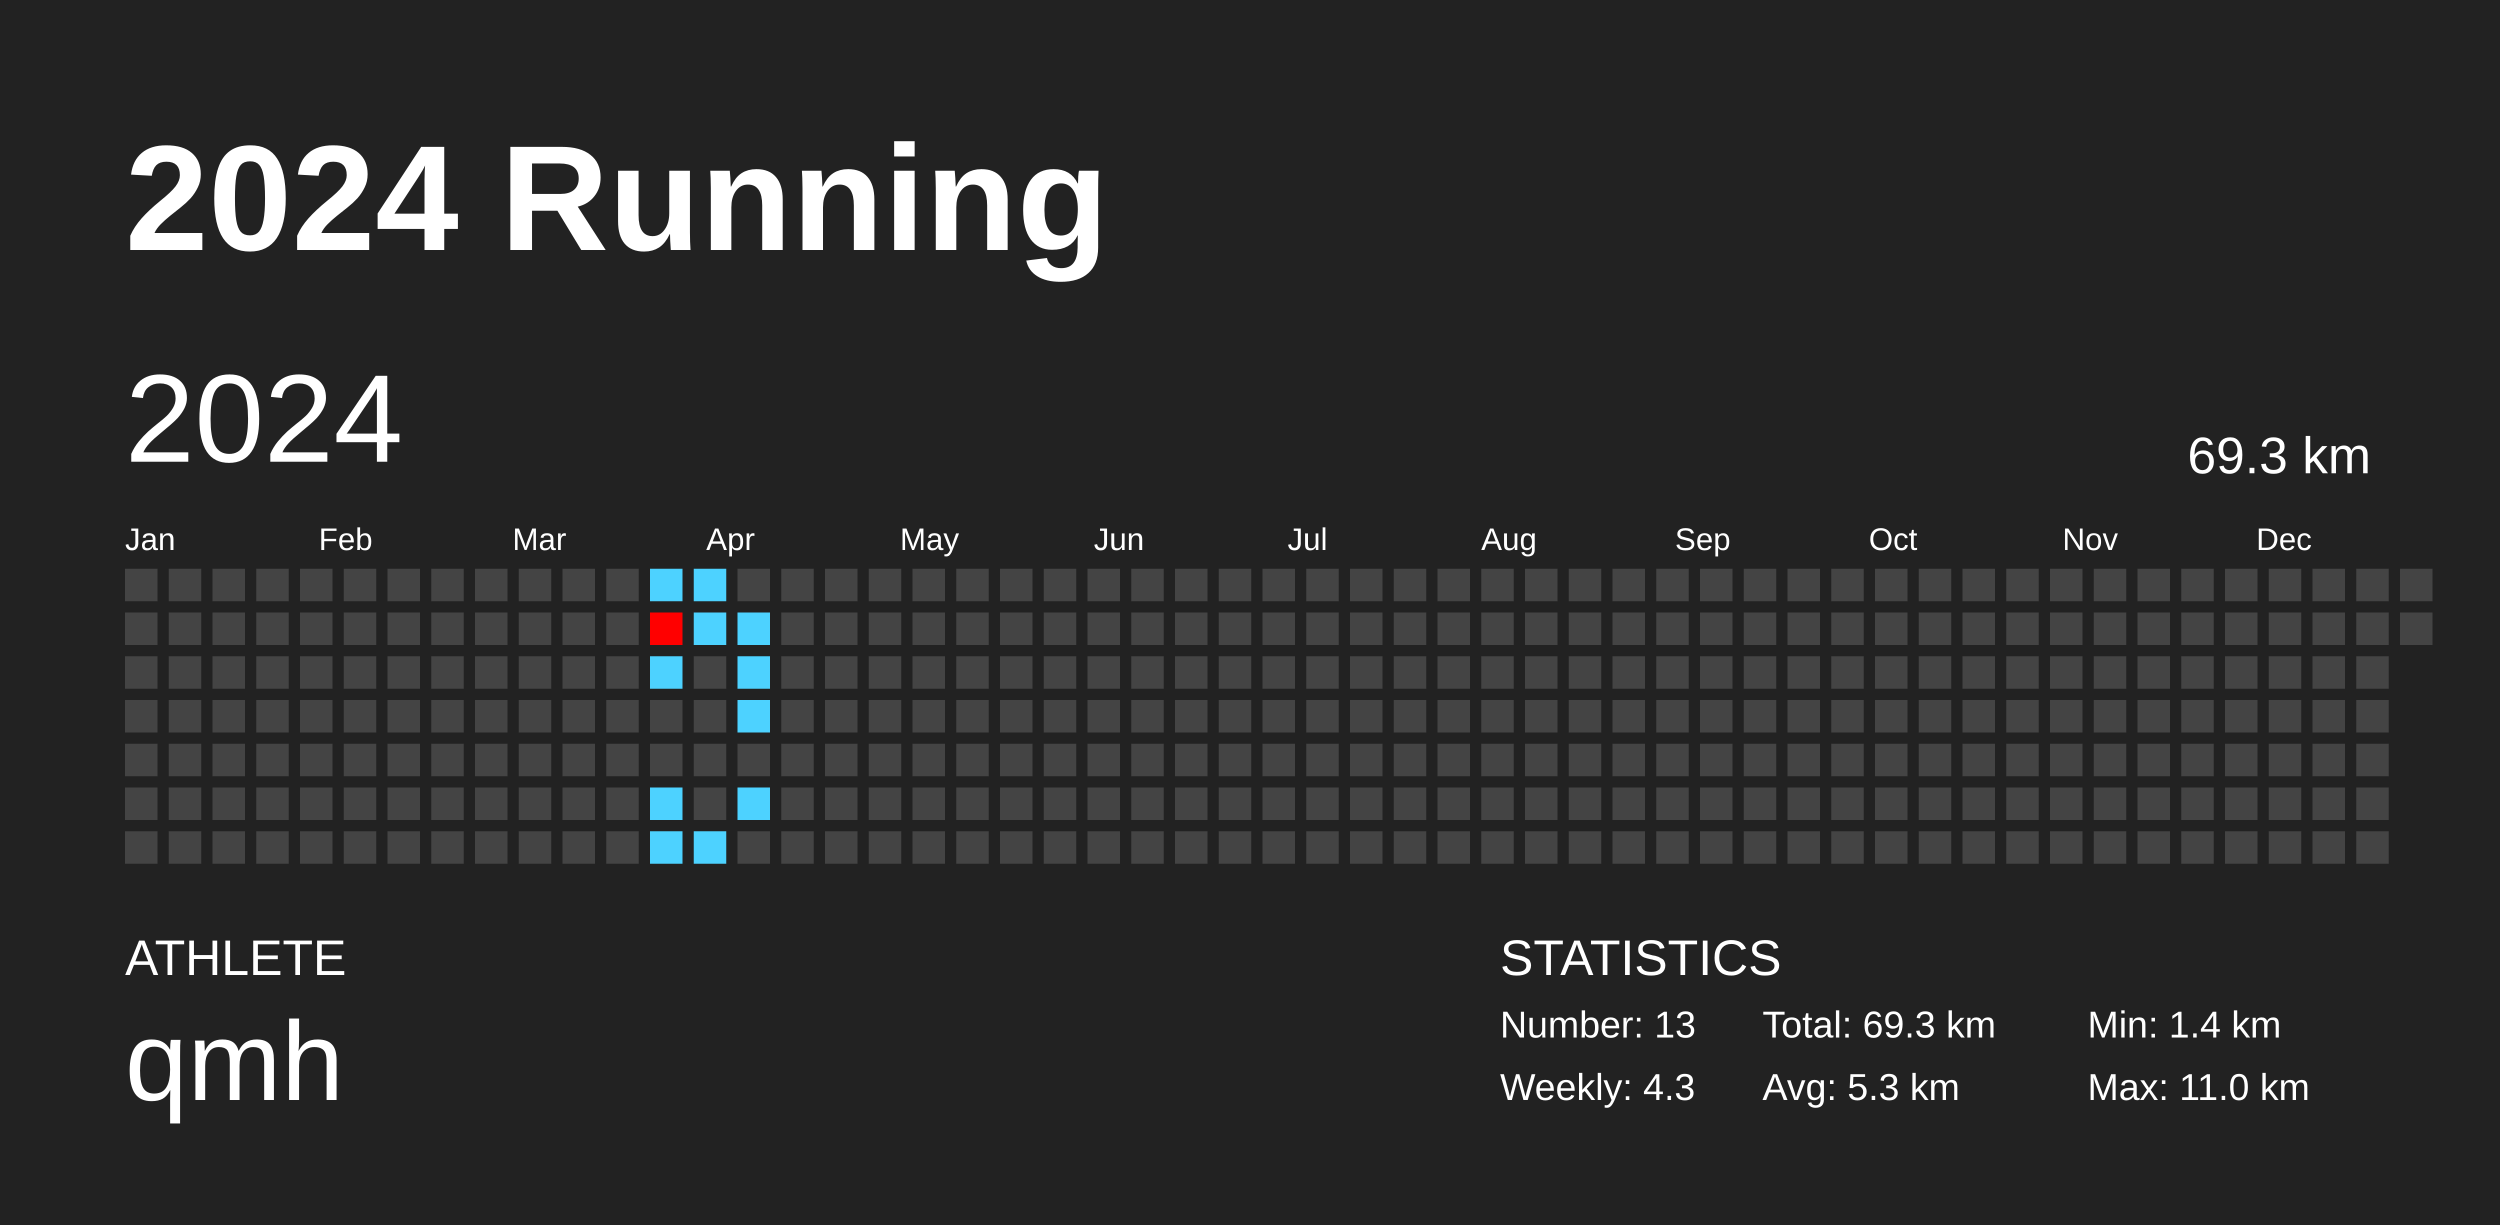
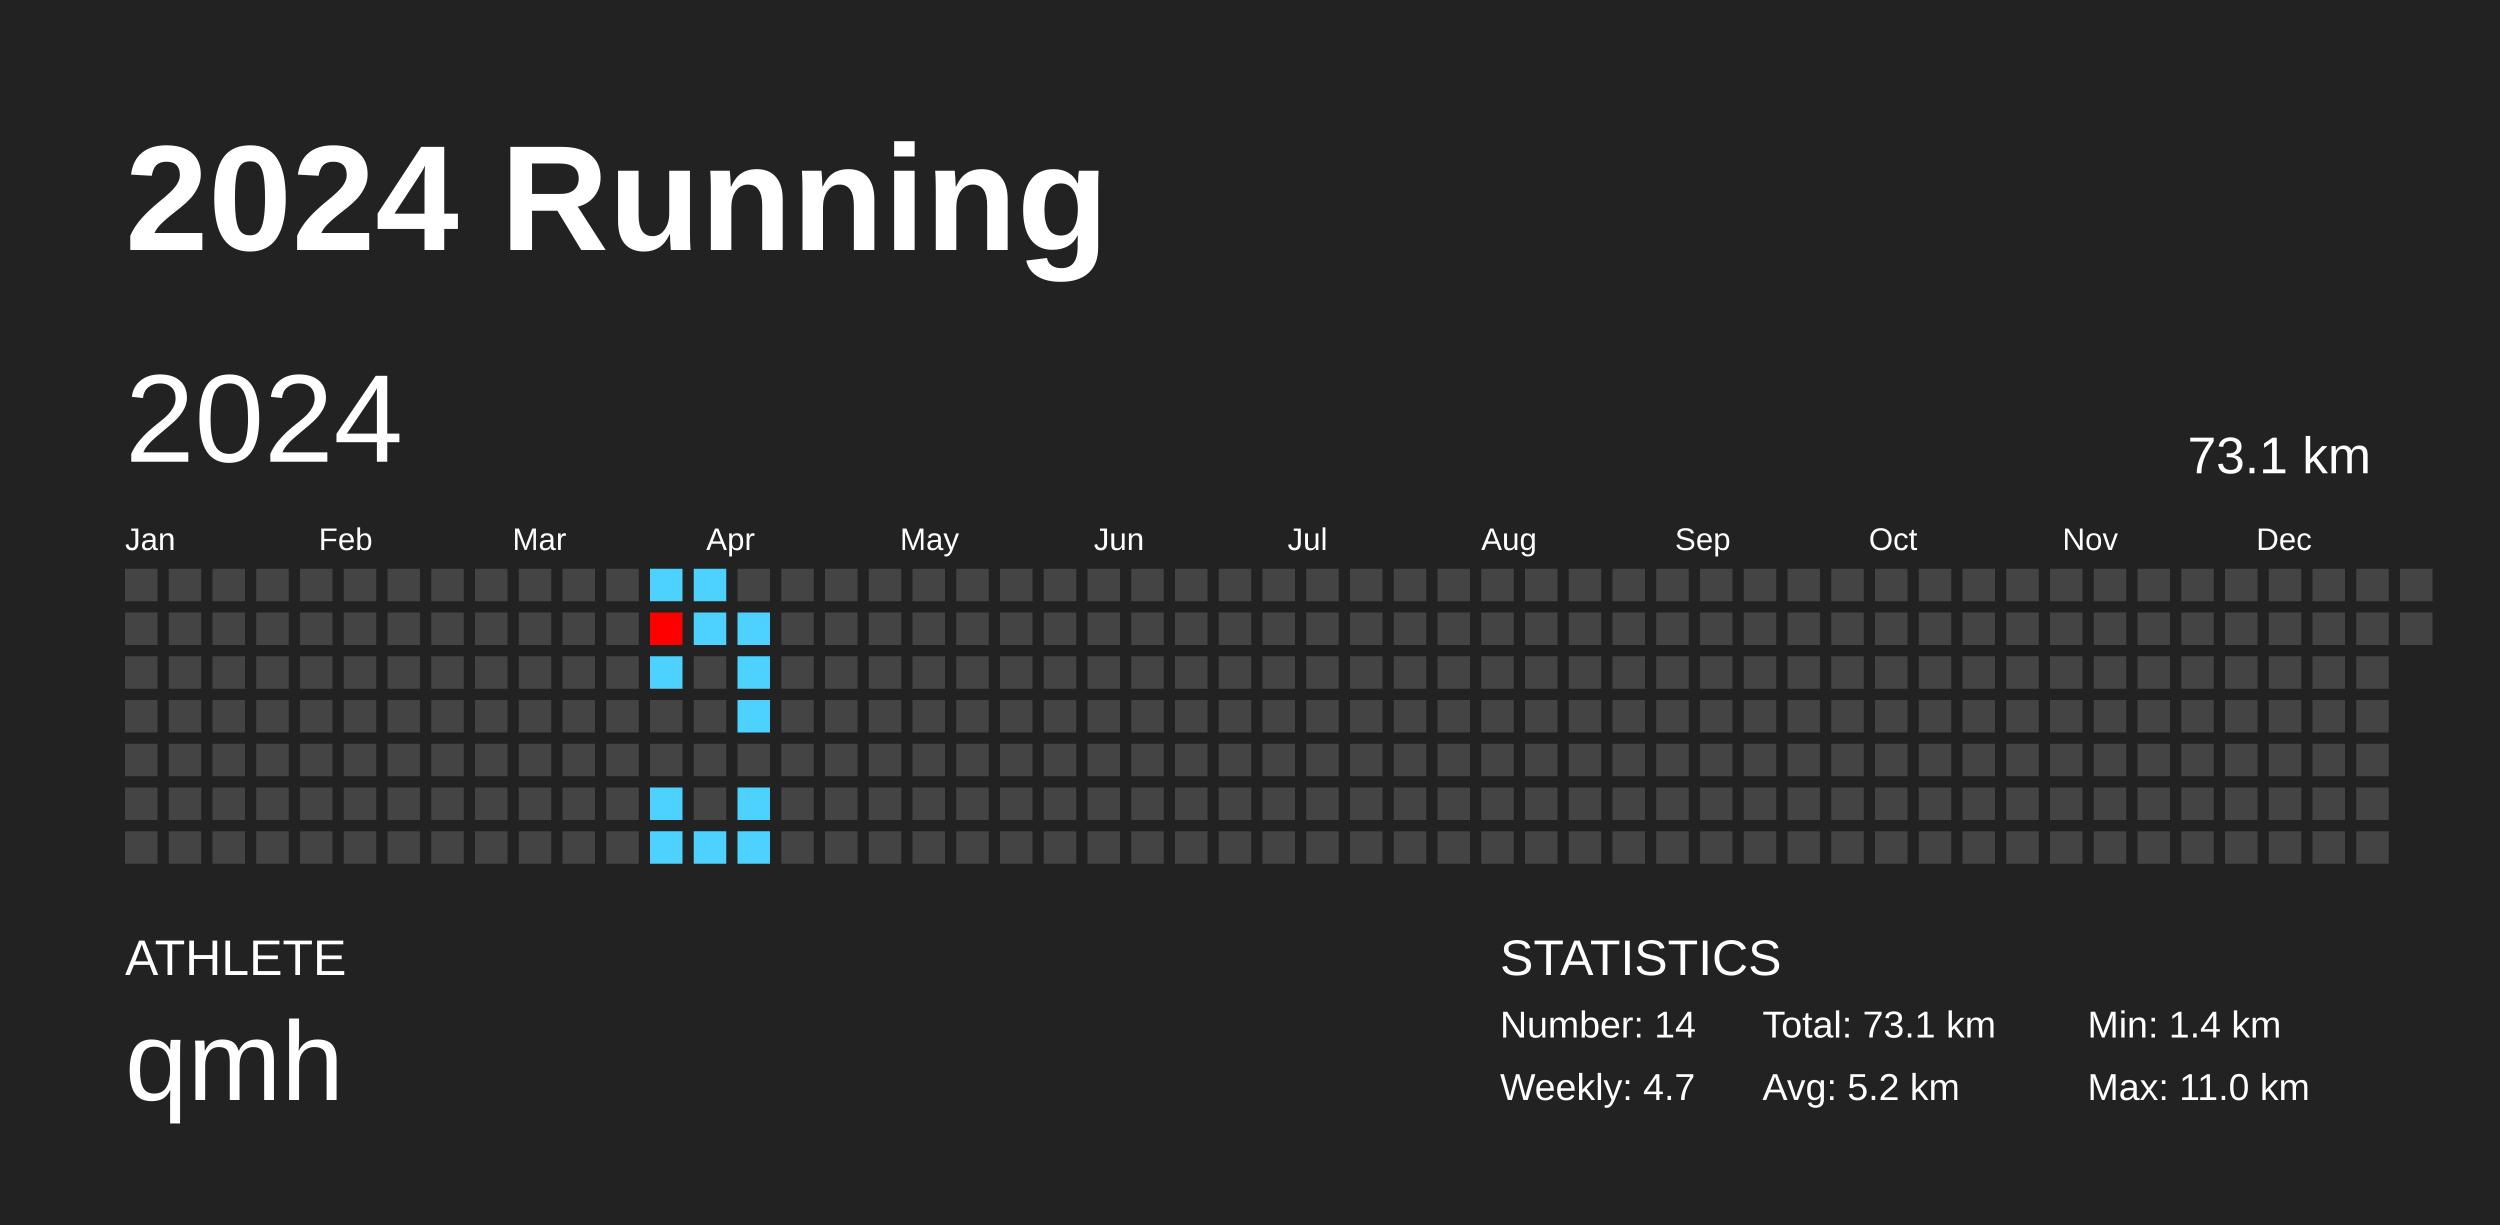
<svg xmlns="http://www.w3.org/2000/svg" baseProfile="full" height="98mm" version="1.1" viewBox="0,0,200,98" width="200mm">
  <defs />
  <rect fill="#222222" height="98" width="200" x="0" y="0" />
  <text fill="#FFFFFF" style="font-size:12px; font-family:Arial; font-weight:bold;" x="10" y="20">2024 Running</text>
  <text fill="#FFFFFF" style="font-size:4px; font-family:Arial" x="10" y="78">ATHLETE</text>
  <text fill="#FFFFFF" style="font-size:9px; font-family:Arial" x="10" y="88">qmh</text>
  <text fill="#FFFFFF" style="font-size:4px; font-family:Arial" x="120" y="78">STATISTICS</text>
-   <text fill="#FFFFFF" style="font-size:3px; font-family:Arial" x="120" y="83">Number: 13</text>
-   <text fill="#FFFFFF" style="font-size:3px; font-family:Arial" x="120" y="88">Weekly: 4.3</text>
-   <text fill="#FFFFFF" style="font-size:3px; font-family:Arial" x="141" y="83">Total: 69.3 km</text>
-   <text fill="#FFFFFF" style="font-size:3px; font-family:Arial" x="141" y="88">Avg: 5.3 km</text>
+   <text fill="#FFFFFF" style="font-size:3px; font-family:Arial" x="120" y="83">Number: 14</text>
+   <text fill="#FFFFFF" style="font-size:3px; font-family:Arial" x="120" y="88">Weekly: 4.7</text>
+   <text fill="#FFFFFF" style="font-size:3px; font-family:Arial" x="141" y="83">Total: 73.1 km</text>
+   <text fill="#FFFFFF" style="font-size:3px; font-family:Arial" x="141" y="88">Avg: 5.2 km</text>
  <text fill="#FFFFFF" style="font-size:3px; font-family:Arial" x="167" y="83">Min: 1.4 km</text>
  <text fill="#FFFFFF" style="font-size:3px; font-family:Arial" x="167" y="88">Max: 11.0 km</text>
  <text dominant-baseline="hanging" fill="#FFFFFF" style="font-size:10.0px; font-family:Arial;" x="10" y="30">2024</text>
-   <text dominant-baseline="hanging" fill="#FFFFFF" style="font-size:4.125px; font-family:Arial;" x="175" y="35">69.3 km</text>
+   <text dominant-baseline="hanging" fill="#FFFFFF" style="font-size:4.125px; font-family:Arial;" x="175" y="35">73.1 km</text>
  <text fill="#FFFFFF" style="font-size:2.5px; font-family:Arial" x="10.0" y="44">Jan</text>
  <text fill="#FFFFFF" style="font-size:2.5px; font-family:Arial" x="25.5" y="44">Feb</text>
  <text fill="#FFFFFF" style="font-size:2.5px; font-family:Arial" x="41.0" y="44">Mar</text>
  <text fill="#FFFFFF" style="font-size:2.5px; font-family:Arial" x="56.5" y="44">Apr</text>
  <text fill="#FFFFFF" style="font-size:2.5px; font-family:Arial" x="72.0" y="44">May</text>
  <text fill="#FFFFFF" style="font-size:2.5px; font-family:Arial" x="87.5" y="44">Jun</text>
  <text fill="#FFFFFF" style="font-size:2.5px; font-family:Arial" x="103.0" y="44">Jul</text>
  <text fill="#FFFFFF" style="font-size:2.5px; font-family:Arial" x="118.5" y="44">Aug</text>
  <text fill="#FFFFFF" style="font-size:2.5px; font-family:Arial" x="134.0" y="44">Sep</text>
  <text fill="#FFFFFF" style="font-size:2.5px; font-family:Arial" x="149.5" y="44">Oct</text>
  <text fill="#FFFFFF" style="font-size:2.5px; font-family:Arial" x="165.0" y="44">Nov</text>
  <text fill="#FFFFFF" style="font-size:2.5px; font-family:Arial" x="180.5" y="44">Dec</text>
  <rect fill="#444444" height="2.6" width="2.6" x="10.0" y="45.5" />
  <rect fill="#444444" height="2.6" width="2.6" x="10.0" y="49.0" />
  <rect fill="#444444" height="2.6" width="2.6" x="10.0" y="52.5" />
  <rect fill="#444444" height="2.6" width="2.6" x="10.0" y="56.0" />
  <rect fill="#444444" height="2.6" width="2.6" x="10.0" y="59.5" />
  <rect fill="#444444" height="2.6" width="2.6" x="10.0" y="63.0" />
  <rect fill="#444444" height="2.6" width="2.6" x="10.0" y="66.5" />
  <rect fill="#444444" height="2.6" width="2.6" x="13.5" y="45.5" />
  <rect fill="#444444" height="2.6" width="2.6" x="13.5" y="49.0" />
  <rect fill="#444444" height="2.6" width="2.6" x="13.5" y="52.5" />
  <rect fill="#444444" height="2.6" width="2.6" x="13.5" y="56.0" />
  <rect fill="#444444" height="2.6" width="2.6" x="13.5" y="59.5" />
  <rect fill="#444444" height="2.6" width="2.6" x="13.5" y="63.0" />
  <rect fill="#444444" height="2.6" width="2.6" x="13.5" y="66.5" />
  <rect fill="#444444" height="2.6" width="2.6" x="17.0" y="45.5" />
  <rect fill="#444444" height="2.6" width="2.6" x="17.0" y="49.0" />
  <rect fill="#444444" height="2.6" width="2.6" x="17.0" y="52.5" />
  <rect fill="#444444" height="2.6" width="2.6" x="17.0" y="56.0" />
  <rect fill="#444444" height="2.6" width="2.6" x="17.0" y="59.5" />
  <rect fill="#444444" height="2.6" width="2.6" x="17.0" y="63.0" />
  <rect fill="#444444" height="2.6" width="2.6" x="17.0" y="66.5" />
  <rect fill="#444444" height="2.6" width="2.6" x="20.5" y="45.5" />
  <rect fill="#444444" height="2.6" width="2.6" x="20.5" y="49.0" />
  <rect fill="#444444" height="2.6" width="2.6" x="20.5" y="52.5" />
  <rect fill="#444444" height="2.6" width="2.6" x="20.5" y="56.0" />
  <rect fill="#444444" height="2.6" width="2.6" x="20.5" y="59.5" />
  <rect fill="#444444" height="2.6" width="2.6" x="20.5" y="63.0" />
  <rect fill="#444444" height="2.6" width="2.6" x="20.5" y="66.5" />
  <rect fill="#444444" height="2.6" width="2.6" x="24.0" y="45.5" />
  <rect fill="#444444" height="2.6" width="2.6" x="24.0" y="49.0" />
  <rect fill="#444444" height="2.6" width="2.6" x="24.0" y="52.5" />
  <rect fill="#444444" height="2.6" width="2.6" x="24.0" y="56.0" />
  <rect fill="#444444" height="2.6" width="2.6" x="24.0" y="59.5" />
  <rect fill="#444444" height="2.6" width="2.6" x="24.0" y="63.0" />
  <rect fill="#444444" height="2.6" width="2.6" x="24.0" y="66.5" />
  <rect fill="#444444" height="2.6" width="2.6" x="27.5" y="45.5" />
  <rect fill="#444444" height="2.6" width="2.6" x="27.5" y="49.0" />
  <rect fill="#444444" height="2.6" width="2.6" x="27.5" y="52.5" />
  <rect fill="#444444" height="2.6" width="2.6" x="27.5" y="56.0" />
  <rect fill="#444444" height="2.6" width="2.6" x="27.5" y="59.5" />
  <rect fill="#444444" height="2.6" width="2.6" x="27.5" y="63.0" />
  <rect fill="#444444" height="2.6" width="2.6" x="27.5" y="66.5" />
  <rect fill="#444444" height="2.6" width="2.6" x="31.0" y="45.5" />
  <rect fill="#444444" height="2.6" width="2.6" x="31.0" y="49.0" />
  <rect fill="#444444" height="2.6" width="2.6" x="31.0" y="52.5" />
  <rect fill="#444444" height="2.6" width="2.6" x="31.0" y="56.0" />
  <rect fill="#444444" height="2.6" width="2.6" x="31.0" y="59.5" />
  <rect fill="#444444" height="2.6" width="2.6" x="31.0" y="63.0" />
  <rect fill="#444444" height="2.6" width="2.6" x="31.0" y="66.5" />
  <rect fill="#444444" height="2.6" width="2.6" x="34.5" y="45.5" />
  <rect fill="#444444" height="2.6" width="2.6" x="34.5" y="49.0" />
  <rect fill="#444444" height="2.6" width="2.6" x="34.5" y="52.5" />
  <rect fill="#444444" height="2.6" width="2.6" x="34.5" y="56.0" />
  <rect fill="#444444" height="2.6" width="2.6" x="34.5" y="59.5" />
  <rect fill="#444444" height="2.6" width="2.6" x="34.5" y="63.0" />
  <rect fill="#444444" height="2.6" width="2.6" x="34.5" y="66.5" />
  <rect fill="#444444" height="2.6" width="2.6" x="38.0" y="45.5" />
  <rect fill="#444444" height="2.6" width="2.6" x="38.0" y="49.0" />
  <rect fill="#444444" height="2.6" width="2.6" x="38.0" y="52.5" />
  <rect fill="#444444" height="2.6" width="2.6" x="38.0" y="56.0" />
  <rect fill="#444444" height="2.6" width="2.6" x="38.0" y="59.5" />
  <rect fill="#444444" height="2.6" width="2.6" x="38.0" y="63.0" />
  <rect fill="#444444" height="2.6" width="2.6" x="38.0" y="66.5" />
  <rect fill="#444444" height="2.6" width="2.6" x="41.5" y="45.5" />
  <rect fill="#444444" height="2.6" width="2.6" x="41.5" y="49.0" />
  <rect fill="#444444" height="2.6" width="2.6" x="41.5" y="52.5" />
  <rect fill="#444444" height="2.6" width="2.6" x="41.5" y="56.0" />
  <rect fill="#444444" height="2.6" width="2.6" x="41.5" y="59.5" />
  <rect fill="#444444" height="2.6" width="2.6" x="41.5" y="63.0" />
  <rect fill="#444444" height="2.6" width="2.6" x="41.5" y="66.5" />
  <rect fill="#444444" height="2.6" width="2.6" x="45.0" y="45.5" />
  <rect fill="#444444" height="2.6" width="2.6" x="45.0" y="49.0" />
  <rect fill="#444444" height="2.6" width="2.6" x="45.0" y="52.5" />
  <rect fill="#444444" height="2.6" width="2.6" x="45.0" y="56.0" />
  <rect fill="#444444" height="2.6" width="2.6" x="45.0" y="59.5" />
  <rect fill="#444444" height="2.6" width="2.6" x="45.0" y="63.0" />
  <rect fill="#444444" height="2.6" width="2.6" x="45.0" y="66.5" />
  <rect fill="#444444" height="2.6" width="2.6" x="48.5" y="45.5" />
  <rect fill="#444444" height="2.6" width="2.6" x="48.5" y="49.0" />
  <rect fill="#444444" height="2.6" width="2.6" x="48.5" y="52.5" />
  <rect fill="#444444" height="2.6" width="2.6" x="48.5" y="56.0" />
  <rect fill="#444444" height="2.6" width="2.6" x="48.5" y="59.5" />
  <rect fill="#444444" height="2.6" width="2.6" x="48.5" y="63.0" />
  <rect fill="#444444" height="2.6" width="2.6" x="48.5" y="66.5" />
  <rect fill="#4dd2ff" height="2.6" width="2.6" x="52.0" y="45.5" />
  <rect fill="#ff0000" height="2.6" width="2.6" x="52.0" y="49.0" />
  <rect fill="#4dd2ff" height="2.6" width="2.6" x="52.0" y="52.5" />
  <rect fill="#444444" height="2.6" width="2.6" x="52.0" y="56.0" />
  <rect fill="#444444" height="2.6" width="2.6" x="52.0" y="59.5" />
  <rect fill="#4dd2ff" height="2.6" width="2.6" x="52.0" y="63.0" />
  <rect fill="#4dd2ff" height="2.6" width="2.6" x="52.0" y="66.5" />
  <rect fill="#4dd2ff" height="2.6" width="2.6" x="55.5" y="45.5" />
  <rect fill="#4dd2ff" height="2.6" width="2.6" x="55.5" y="49.0" />
  <rect fill="#444444" height="2.6" width="2.6" x="55.5" y="52.5" />
  <rect fill="#444444" height="2.6" width="2.6" x="55.5" y="56.0" />
  <rect fill="#444444" height="2.6" width="2.6" x="55.5" y="59.5" />
  <rect fill="#444444" height="2.6" width="2.6" x="55.5" y="63.0" />
  <rect fill="#4dd2ff" height="2.6" width="2.6" x="55.5" y="66.5" />
  <rect fill="#444444" height="2.6" width="2.6" x="59.0" y="45.5" />
  <rect fill="#4dd2ff" height="2.6" width="2.6" x="59.0" y="49.0" />
  <rect fill="#4dd2ff" height="2.6" width="2.6" x="59.0" y="52.5" />
  <rect fill="#4dd2ff" height="2.6" width="2.6" x="59.0" y="56.0" />
  <rect fill="#444444" height="2.6" width="2.6" x="59.0" y="59.5" />
  <rect fill="#4dd2ff" height="2.6" width="2.6" x="59.0" y="63.0" />
-   <rect fill="#444444" height="2.6" width="2.6" x="59.0" y="66.5" />
+   <rect fill="#4dd2ff" height="2.6" width="2.6" x="59.0" y="66.5" />
  <rect fill="#444444" height="2.6" width="2.6" x="62.5" y="45.5" />
  <rect fill="#444444" height="2.6" width="2.6" x="62.5" y="49.0" />
  <rect fill="#444444" height="2.6" width="2.6" x="62.5" y="52.5" />
  <rect fill="#444444" height="2.6" width="2.6" x="62.5" y="56.0" />
  <rect fill="#444444" height="2.6" width="2.6" x="62.5" y="59.5" />
  <rect fill="#444444" height="2.6" width="2.6" x="62.5" y="63.0" />
  <rect fill="#444444" height="2.6" width="2.6" x="62.5" y="66.5" />
  <rect fill="#444444" height="2.6" width="2.6" x="66.0" y="45.5" />
  <rect fill="#444444" height="2.6" width="2.6" x="66.0" y="49.0" />
  <rect fill="#444444" height="2.6" width="2.6" x="66.0" y="52.5" />
  <rect fill="#444444" height="2.6" width="2.6" x="66.0" y="56.0" />
  <rect fill="#444444" height="2.6" width="2.6" x="66.0" y="59.5" />
  <rect fill="#444444" height="2.6" width="2.6" x="66.0" y="63.0" />
  <rect fill="#444444" height="2.6" width="2.6" x="66.0" y="66.5" />
  <rect fill="#444444" height="2.6" width="2.6" x="69.5" y="45.5" />
  <rect fill="#444444" height="2.6" width="2.6" x="69.5" y="49.0" />
  <rect fill="#444444" height="2.6" width="2.6" x="69.5" y="52.5" />
  <rect fill="#444444" height="2.6" width="2.6" x="69.5" y="56.0" />
  <rect fill="#444444" height="2.6" width="2.6" x="69.5" y="59.5" />
  <rect fill="#444444" height="2.6" width="2.6" x="69.5" y="63.0" />
  <rect fill="#444444" height="2.6" width="2.6" x="69.5" y="66.5" />
  <rect fill="#444444" height="2.6" width="2.6" x="73.0" y="45.5" />
  <rect fill="#444444" height="2.6" width="2.6" x="73.0" y="49.0" />
  <rect fill="#444444" height="2.6" width="2.6" x="73.0" y="52.5" />
  <rect fill="#444444" height="2.6" width="2.6" x="73.0" y="56.0" />
  <rect fill="#444444" height="2.6" width="2.6" x="73.0" y="59.5" />
  <rect fill="#444444" height="2.6" width="2.6" x="73.0" y="63.0" />
  <rect fill="#444444" height="2.6" width="2.6" x="73.0" y="66.5" />
  <rect fill="#444444" height="2.6" width="2.6" x="76.5" y="45.5" />
  <rect fill="#444444" height="2.6" width="2.6" x="76.5" y="49.0" />
  <rect fill="#444444" height="2.6" width="2.6" x="76.5" y="52.5" />
  <rect fill="#444444" height="2.6" width="2.6" x="76.5" y="56.0" />
  <rect fill="#444444" height="2.6" width="2.6" x="76.5" y="59.5" />
  <rect fill="#444444" height="2.6" width="2.6" x="76.5" y="63.0" />
  <rect fill="#444444" height="2.6" width="2.6" x="76.5" y="66.5" />
  <rect fill="#444444" height="2.6" width="2.6" x="80.0" y="45.5" />
  <rect fill="#444444" height="2.6" width="2.6" x="80.0" y="49.0" />
  <rect fill="#444444" height="2.6" width="2.6" x="80.0" y="52.5" />
  <rect fill="#444444" height="2.6" width="2.6" x="80.0" y="56.0" />
  <rect fill="#444444" height="2.6" width="2.6" x="80.0" y="59.5" />
  <rect fill="#444444" height="2.6" width="2.6" x="80.0" y="63.0" />
  <rect fill="#444444" height="2.6" width="2.6" x="80.0" y="66.5" />
  <rect fill="#444444" height="2.6" width="2.6" x="83.5" y="45.5" />
  <rect fill="#444444" height="2.6" width="2.6" x="83.5" y="49.0" />
  <rect fill="#444444" height="2.6" width="2.6" x="83.5" y="52.5" />
  <rect fill="#444444" height="2.6" width="2.6" x="83.5" y="56.0" />
  <rect fill="#444444" height="2.6" width="2.6" x="83.5" y="59.5" />
  <rect fill="#444444" height="2.6" width="2.6" x="83.5" y="63.0" />
  <rect fill="#444444" height="2.6" width="2.6" x="83.5" y="66.5" />
  <rect fill="#444444" height="2.6" width="2.6" x="87.0" y="45.5" />
  <rect fill="#444444" height="2.6" width="2.6" x="87.0" y="49.0" />
  <rect fill="#444444" height="2.6" width="2.6" x="87.0" y="52.5" />
  <rect fill="#444444" height="2.6" width="2.6" x="87.0" y="56.0" />
  <rect fill="#444444" height="2.6" width="2.6" x="87.0" y="59.5" />
  <rect fill="#444444" height="2.6" width="2.6" x="87.0" y="63.0" />
  <rect fill="#444444" height="2.6" width="2.6" x="87.0" y="66.5" />
  <rect fill="#444444" height="2.6" width="2.6" x="90.5" y="45.5" />
  <rect fill="#444444" height="2.6" width="2.6" x="90.5" y="49.0" />
  <rect fill="#444444" height="2.6" width="2.6" x="90.5" y="52.5" />
  <rect fill="#444444" height="2.6" width="2.6" x="90.5" y="56.0" />
  <rect fill="#444444" height="2.6" width="2.6" x="90.5" y="59.5" />
  <rect fill="#444444" height="2.6" width="2.6" x="90.5" y="63.0" />
  <rect fill="#444444" height="2.6" width="2.6" x="90.5" y="66.5" />
  <rect fill="#444444" height="2.6" width="2.6" x="94.0" y="45.5" />
  <rect fill="#444444" height="2.6" width="2.6" x="94.0" y="49.0" />
  <rect fill="#444444" height="2.6" width="2.6" x="94.0" y="52.5" />
  <rect fill="#444444" height="2.6" width="2.6" x="94.0" y="56.0" />
  <rect fill="#444444" height="2.6" width="2.6" x="94.0" y="59.5" />
  <rect fill="#444444" height="2.6" width="2.6" x="94.0" y="63.0" />
  <rect fill="#444444" height="2.6" width="2.6" x="94.0" y="66.5" />
  <rect fill="#444444" height="2.6" width="2.6" x="97.5" y="45.5" />
  <rect fill="#444444" height="2.6" width="2.6" x="97.5" y="49.0" />
  <rect fill="#444444" height="2.6" width="2.6" x="97.5" y="52.5" />
  <rect fill="#444444" height="2.6" width="2.6" x="97.5" y="56.0" />
  <rect fill="#444444" height="2.6" width="2.6" x="97.5" y="59.5" />
  <rect fill="#444444" height="2.6" width="2.6" x="97.5" y="63.0" />
  <rect fill="#444444" height="2.6" width="2.6" x="97.5" y="66.5" />
  <rect fill="#444444" height="2.6" width="2.6" x="101.0" y="45.5" />
  <rect fill="#444444" height="2.6" width="2.6" x="101.0" y="49.0" />
  <rect fill="#444444" height="2.6" width="2.6" x="101.0" y="52.5" />
  <rect fill="#444444" height="2.6" width="2.6" x="101.0" y="56.0" />
  <rect fill="#444444" height="2.6" width="2.6" x="101.0" y="59.5" />
  <rect fill="#444444" height="2.6" width="2.6" x="101.0" y="63.0" />
  <rect fill="#444444" height="2.6" width="2.6" x="101.0" y="66.5" />
  <rect fill="#444444" height="2.6" width="2.6" x="104.5" y="45.5" />
  <rect fill="#444444" height="2.6" width="2.6" x="104.5" y="49.0" />
  <rect fill="#444444" height="2.6" width="2.6" x="104.5" y="52.5" />
  <rect fill="#444444" height="2.6" width="2.6" x="104.5" y="56.0" />
  <rect fill="#444444" height="2.6" width="2.6" x="104.5" y="59.5" />
  <rect fill="#444444" height="2.6" width="2.6" x="104.5" y="63.0" />
  <rect fill="#444444" height="2.6" width="2.6" x="104.5" y="66.5" />
  <rect fill="#444444" height="2.6" width="2.6" x="108.0" y="45.5" />
  <rect fill="#444444" height="2.6" width="2.6" x="108.0" y="49.0" />
  <rect fill="#444444" height="2.6" width="2.6" x="108.0" y="52.5" />
  <rect fill="#444444" height="2.6" width="2.6" x="108.0" y="56.0" />
  <rect fill="#444444" height="2.6" width="2.6" x="108.0" y="59.5" />
  <rect fill="#444444" height="2.6" width="2.6" x="108.0" y="63.0" />
  <rect fill="#444444" height="2.6" width="2.6" x="108.0" y="66.5" />
  <rect fill="#444444" height="2.6" width="2.6" x="111.5" y="45.5" />
  <rect fill="#444444" height="2.6" width="2.6" x="111.5" y="49.0" />
  <rect fill="#444444" height="2.6" width="2.6" x="111.5" y="52.5" />
  <rect fill="#444444" height="2.6" width="2.6" x="111.5" y="56.0" />
  <rect fill="#444444" height="2.6" width="2.6" x="111.5" y="59.5" />
  <rect fill="#444444" height="2.6" width="2.6" x="111.5" y="63.0" />
  <rect fill="#444444" height="2.6" width="2.6" x="111.5" y="66.5" />
  <rect fill="#444444" height="2.6" width="2.6" x="115.0" y="45.5" />
  <rect fill="#444444" height="2.6" width="2.6" x="115.0" y="49.0" />
  <rect fill="#444444" height="2.6" width="2.6" x="115.0" y="52.5" />
  <rect fill="#444444" height="2.6" width="2.6" x="115.0" y="56.0" />
  <rect fill="#444444" height="2.6" width="2.6" x="115.0" y="59.5" />
  <rect fill="#444444" height="2.6" width="2.6" x="115.0" y="63.0" />
  <rect fill="#444444" height="2.6" width="2.6" x="115.0" y="66.5" />
  <rect fill="#444444" height="2.6" width="2.6" x="118.5" y="45.5" />
  <rect fill="#444444" height="2.6" width="2.6" x="118.5" y="49.0" />
  <rect fill="#444444" height="2.6" width="2.6" x="118.5" y="52.5" />
  <rect fill="#444444" height="2.6" width="2.6" x="118.5" y="56.0" />
  <rect fill="#444444" height="2.6" width="2.6" x="118.5" y="59.5" />
  <rect fill="#444444" height="2.6" width="2.6" x="118.5" y="63.0" />
  <rect fill="#444444" height="2.6" width="2.6" x="118.5" y="66.5" />
  <rect fill="#444444" height="2.6" width="2.6" x="122.0" y="45.5" />
  <rect fill="#444444" height="2.6" width="2.6" x="122.0" y="49.0" />
  <rect fill="#444444" height="2.6" width="2.6" x="122.0" y="52.5" />
  <rect fill="#444444" height="2.6" width="2.6" x="122.0" y="56.0" />
  <rect fill="#444444" height="2.6" width="2.6" x="122.0" y="59.5" />
  <rect fill="#444444" height="2.6" width="2.6" x="122.0" y="63.0" />
  <rect fill="#444444" height="2.6" width="2.6" x="122.0" y="66.5" />
  <rect fill="#444444" height="2.6" width="2.6" x="125.5" y="45.5" />
  <rect fill="#444444" height="2.6" width="2.6" x="125.5" y="49.0" />
  <rect fill="#444444" height="2.6" width="2.6" x="125.5" y="52.5" />
  <rect fill="#444444" height="2.6" width="2.6" x="125.5" y="56.0" />
  <rect fill="#444444" height="2.6" width="2.6" x="125.5" y="59.5" />
  <rect fill="#444444" height="2.6" width="2.6" x="125.5" y="63.0" />
  <rect fill="#444444" height="2.6" width="2.6" x="125.5" y="66.5" />
  <rect fill="#444444" height="2.6" width="2.6" x="129.0" y="45.5" />
  <rect fill="#444444" height="2.6" width="2.6" x="129.0" y="49.0" />
  <rect fill="#444444" height="2.6" width="2.6" x="129.0" y="52.5" />
  <rect fill="#444444" height="2.6" width="2.6" x="129.0" y="56.0" />
  <rect fill="#444444" height="2.6" width="2.6" x="129.0" y="59.5" />
  <rect fill="#444444" height="2.6" width="2.6" x="129.0" y="63.0" />
  <rect fill="#444444" height="2.6" width="2.6" x="129.0" y="66.5" />
  <rect fill="#444444" height="2.6" width="2.6" x="132.5" y="45.5" />
  <rect fill="#444444" height="2.6" width="2.6" x="132.5" y="49.0" />
  <rect fill="#444444" height="2.6" width="2.6" x="132.5" y="52.5" />
  <rect fill="#444444" height="2.6" width="2.6" x="132.5" y="56.0" />
  <rect fill="#444444" height="2.6" width="2.6" x="132.5" y="59.5" />
  <rect fill="#444444" height="2.6" width="2.6" x="132.5" y="63.0" />
  <rect fill="#444444" height="2.6" width="2.6" x="132.5" y="66.5" />
  <rect fill="#444444" height="2.6" width="2.6" x="136.0" y="45.5" />
  <rect fill="#444444" height="2.6" width="2.6" x="136.0" y="49.0" />
  <rect fill="#444444" height="2.6" width="2.6" x="136.0" y="52.5" />
  <rect fill="#444444" height="2.6" width="2.6" x="136.0" y="56.0" />
  <rect fill="#444444" height="2.6" width="2.6" x="136.0" y="59.5" />
  <rect fill="#444444" height="2.6" width="2.6" x="136.0" y="63.0" />
  <rect fill="#444444" height="2.6" width="2.6" x="136.0" y="66.5" />
  <rect fill="#444444" height="2.6" width="2.6" x="139.5" y="45.5" />
  <rect fill="#444444" height="2.6" width="2.6" x="139.5" y="49.0" />
  <rect fill="#444444" height="2.6" width="2.6" x="139.5" y="52.5" />
  <rect fill="#444444" height="2.6" width="2.6" x="139.5" y="56.0" />
  <rect fill="#444444" height="2.6" width="2.6" x="139.5" y="59.5" />
  <rect fill="#444444" height="2.6" width="2.6" x="139.5" y="63.0" />
  <rect fill="#444444" height="2.6" width="2.6" x="139.5" y="66.5" />
  <rect fill="#444444" height="2.6" width="2.6" x="143.0" y="45.5" />
  <rect fill="#444444" height="2.6" width="2.6" x="143.0" y="49.0" />
  <rect fill="#444444" height="2.6" width="2.6" x="143.0" y="52.5" />
  <rect fill="#444444" height="2.6" width="2.6" x="143.0" y="56.0" />
  <rect fill="#444444" height="2.6" width="2.6" x="143.0" y="59.5" />
  <rect fill="#444444" height="2.6" width="2.6" x="143.0" y="63.0" />
  <rect fill="#444444" height="2.6" width="2.6" x="143.0" y="66.5" />
  <rect fill="#444444" height="2.6" width="2.6" x="146.5" y="45.5" />
  <rect fill="#444444" height="2.6" width="2.6" x="146.5" y="49.0" />
  <rect fill="#444444" height="2.6" width="2.6" x="146.5" y="52.5" />
  <rect fill="#444444" height="2.6" width="2.6" x="146.5" y="56.0" />
  <rect fill="#444444" height="2.6" width="2.6" x="146.5" y="59.5" />
  <rect fill="#444444" height="2.6" width="2.6" x="146.5" y="63.0" />
  <rect fill="#444444" height="2.6" width="2.6" x="146.5" y="66.5" />
  <rect fill="#444444" height="2.6" width="2.6" x="150.0" y="45.5" />
  <rect fill="#444444" height="2.6" width="2.6" x="150.0" y="49.0" />
  <rect fill="#444444" height="2.6" width="2.6" x="150.0" y="52.5" />
  <rect fill="#444444" height="2.6" width="2.6" x="150.0" y="56.0" />
  <rect fill="#444444" height="2.6" width="2.6" x="150.0" y="59.5" />
  <rect fill="#444444" height="2.6" width="2.6" x="150.0" y="63.0" />
  <rect fill="#444444" height="2.6" width="2.6" x="150.0" y="66.5" />
  <rect fill="#444444" height="2.6" width="2.6" x="153.5" y="45.5" />
  <rect fill="#444444" height="2.6" width="2.6" x="153.5" y="49.0" />
  <rect fill="#444444" height="2.6" width="2.6" x="153.5" y="52.5" />
  <rect fill="#444444" height="2.6" width="2.6" x="153.5" y="56.0" />
  <rect fill="#444444" height="2.6" width="2.6" x="153.5" y="59.5" />
  <rect fill="#444444" height="2.6" width="2.6" x="153.5" y="63.0" />
  <rect fill="#444444" height="2.6" width="2.6" x="153.5" y="66.5" />
  <rect fill="#444444" height="2.6" width="2.6" x="157.0" y="45.5" />
  <rect fill="#444444" height="2.6" width="2.6" x="157.0" y="49.0" />
  <rect fill="#444444" height="2.6" width="2.6" x="157.0" y="52.5" />
  <rect fill="#444444" height="2.6" width="2.6" x="157.0" y="56.0" />
  <rect fill="#444444" height="2.6" width="2.6" x="157.0" y="59.5" />
  <rect fill="#444444" height="2.6" width="2.6" x="157.0" y="63.0" />
  <rect fill="#444444" height="2.6" width="2.6" x="157.0" y="66.5" />
  <rect fill="#444444" height="2.6" width="2.6" x="160.5" y="45.5" />
  <rect fill="#444444" height="2.6" width="2.6" x="160.5" y="49.0" />
  <rect fill="#444444" height="2.6" width="2.6" x="160.5" y="52.5" />
  <rect fill="#444444" height="2.6" width="2.6" x="160.5" y="56.0" />
  <rect fill="#444444" height="2.6" width="2.6" x="160.5" y="59.5" />
  <rect fill="#444444" height="2.6" width="2.6" x="160.5" y="63.0" />
  <rect fill="#444444" height="2.6" width="2.6" x="160.5" y="66.5" />
  <rect fill="#444444" height="2.6" width="2.6" x="164.0" y="45.5" />
  <rect fill="#444444" height="2.6" width="2.6" x="164.0" y="49.0" />
  <rect fill="#444444" height="2.6" width="2.6" x="164.0" y="52.5" />
  <rect fill="#444444" height="2.6" width="2.6" x="164.0" y="56.0" />
  <rect fill="#444444" height="2.6" width="2.6" x="164.0" y="59.5" />
  <rect fill="#444444" height="2.6" width="2.6" x="164.0" y="63.0" />
  <rect fill="#444444" height="2.6" width="2.6" x="164.0" y="66.5" />
  <rect fill="#444444" height="2.6" width="2.6" x="167.5" y="45.5" />
  <rect fill="#444444" height="2.6" width="2.6" x="167.5" y="49.0" />
  <rect fill="#444444" height="2.6" width="2.6" x="167.5" y="52.5" />
  <rect fill="#444444" height="2.6" width="2.6" x="167.5" y="56.0" />
  <rect fill="#444444" height="2.6" width="2.6" x="167.5" y="59.5" />
  <rect fill="#444444" height="2.6" width="2.6" x="167.5" y="63.0" />
  <rect fill="#444444" height="2.6" width="2.6" x="167.5" y="66.5" />
  <rect fill="#444444" height="2.6" width="2.6" x="171.0" y="45.5" />
  <rect fill="#444444" height="2.6" width="2.6" x="171.0" y="49.0" />
  <rect fill="#444444" height="2.6" width="2.6" x="171.0" y="52.5" />
  <rect fill="#444444" height="2.6" width="2.6" x="171.0" y="56.0" />
  <rect fill="#444444" height="2.6" width="2.6" x="171.0" y="59.5" />
  <rect fill="#444444" height="2.6" width="2.6" x="171.0" y="63.0" />
  <rect fill="#444444" height="2.6" width="2.6" x="171.0" y="66.5" />
  <rect fill="#444444" height="2.6" width="2.6" x="174.5" y="45.5" />
  <rect fill="#444444" height="2.6" width="2.6" x="174.5" y="49.0" />
  <rect fill="#444444" height="2.6" width="2.6" x="174.5" y="52.5" />
  <rect fill="#444444" height="2.6" width="2.6" x="174.5" y="56.0" />
  <rect fill="#444444" height="2.6" width="2.6" x="174.5" y="59.5" />
  <rect fill="#444444" height="2.6" width="2.6" x="174.5" y="63.0" />
  <rect fill="#444444" height="2.6" width="2.6" x="174.5" y="66.5" />
  <rect fill="#444444" height="2.6" width="2.6" x="178.0" y="45.5" />
  <rect fill="#444444" height="2.6" width="2.6" x="178.0" y="49.0" />
  <rect fill="#444444" height="2.6" width="2.6" x="178.0" y="52.5" />
  <rect fill="#444444" height="2.6" width="2.6" x="178.0" y="56.0" />
  <rect fill="#444444" height="2.6" width="2.6" x="178.0" y="59.5" />
  <rect fill="#444444" height="2.6" width="2.6" x="178.0" y="63.0" />
  <rect fill="#444444" height="2.6" width="2.6" x="178.0" y="66.5" />
  <rect fill="#444444" height="2.6" width="2.6" x="181.5" y="45.5" />
  <rect fill="#444444" height="2.6" width="2.6" x="181.5" y="49.0" />
  <rect fill="#444444" height="2.6" width="2.6" x="181.5" y="52.5" />
  <rect fill="#444444" height="2.6" width="2.6" x="181.5" y="56.0" />
  <rect fill="#444444" height="2.6" width="2.6" x="181.5" y="59.5" />
  <rect fill="#444444" height="2.6" width="2.6" x="181.5" y="63.0" />
  <rect fill="#444444" height="2.6" width="2.6" x="181.5" y="66.5" />
  <rect fill="#444444" height="2.6" width="2.6" x="185.0" y="45.5" />
  <rect fill="#444444" height="2.6" width="2.6" x="185.0" y="49.0" />
  <rect fill="#444444" height="2.6" width="2.6" x="185.0" y="52.5" />
  <rect fill="#444444" height="2.6" width="2.6" x="185.0" y="56.0" />
  <rect fill="#444444" height="2.6" width="2.6" x="185.0" y="59.5" />
  <rect fill="#444444" height="2.6" width="2.6" x="185.0" y="63.0" />
  <rect fill="#444444" height="2.6" width="2.6" x="185.0" y="66.5" />
  <rect fill="#444444" height="2.6" width="2.6" x="188.5" y="45.5" />
  <rect fill="#444444" height="2.6" width="2.6" x="188.5" y="49.0" />
  <rect fill="#444444" height="2.6" width="2.6" x="188.5" y="52.5" />
  <rect fill="#444444" height="2.6" width="2.6" x="188.5" y="56.0" />
  <rect fill="#444444" height="2.6" width="2.6" x="188.5" y="59.5" />
  <rect fill="#444444" height="2.6" width="2.6" x="188.5" y="63.0" />
  <rect fill="#444444" height="2.6" width="2.6" x="188.5" y="66.5" />
  <rect fill="#444444" height="2.6" width="2.6" x="192.0" y="45.5" />
  <rect fill="#444444" height="2.6" width="2.6" x="192.0" y="49.0" />
</svg>
